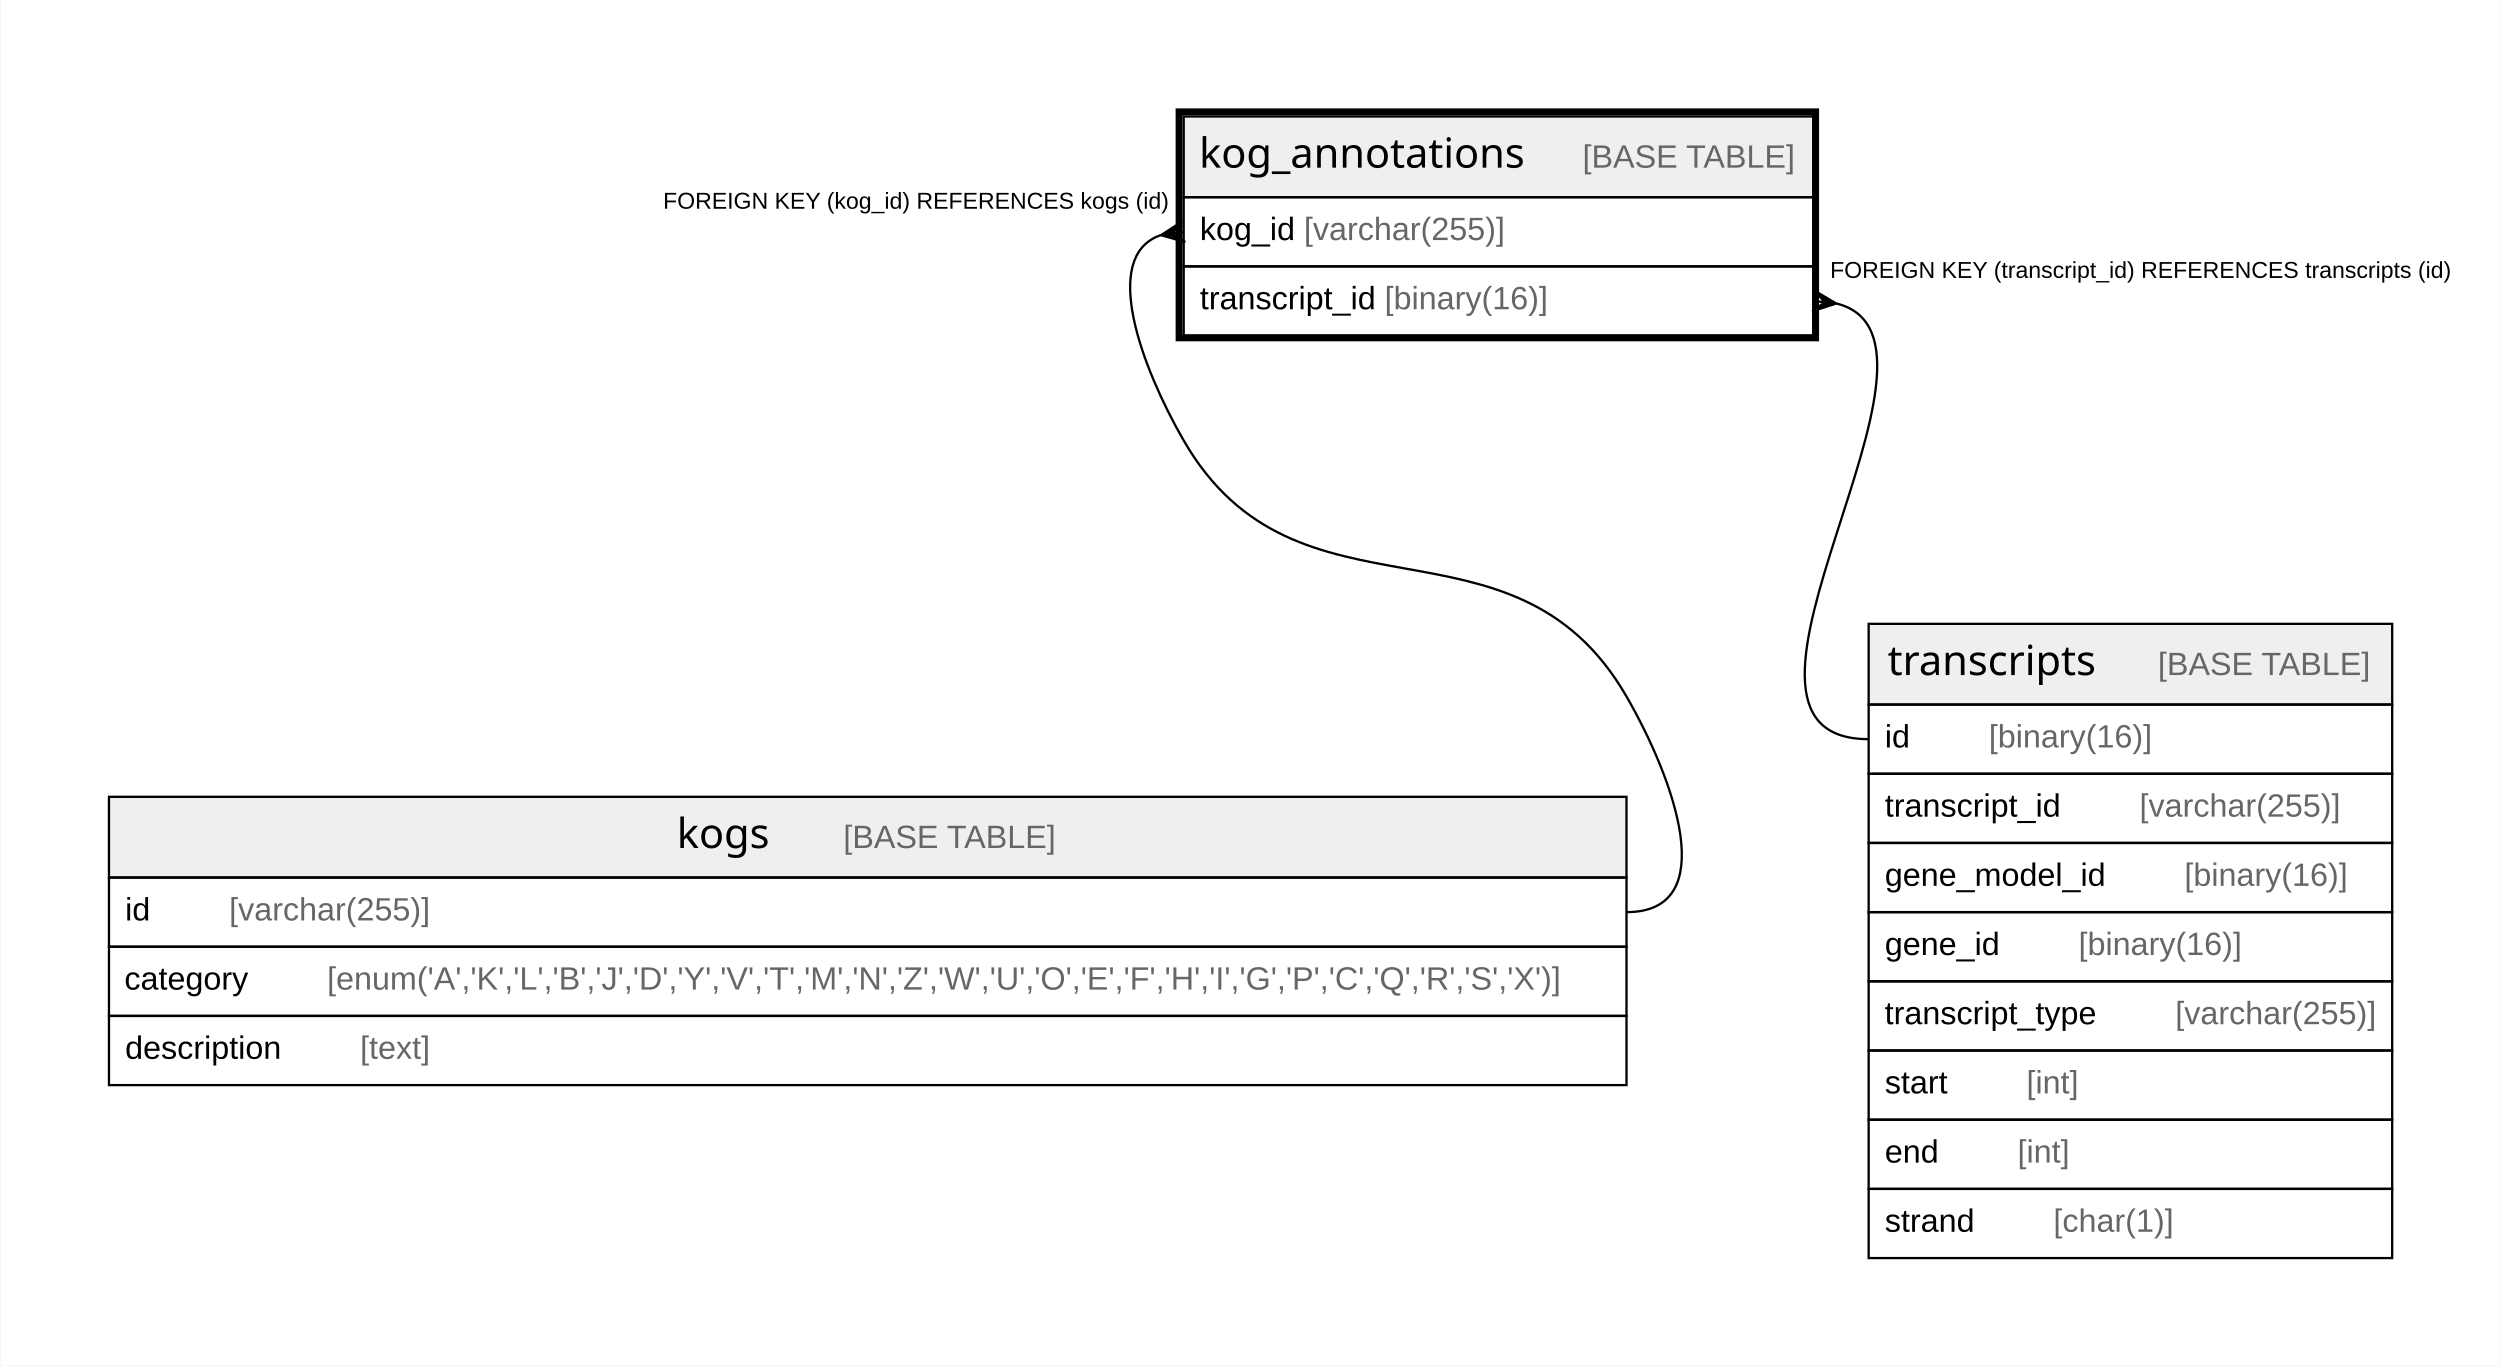
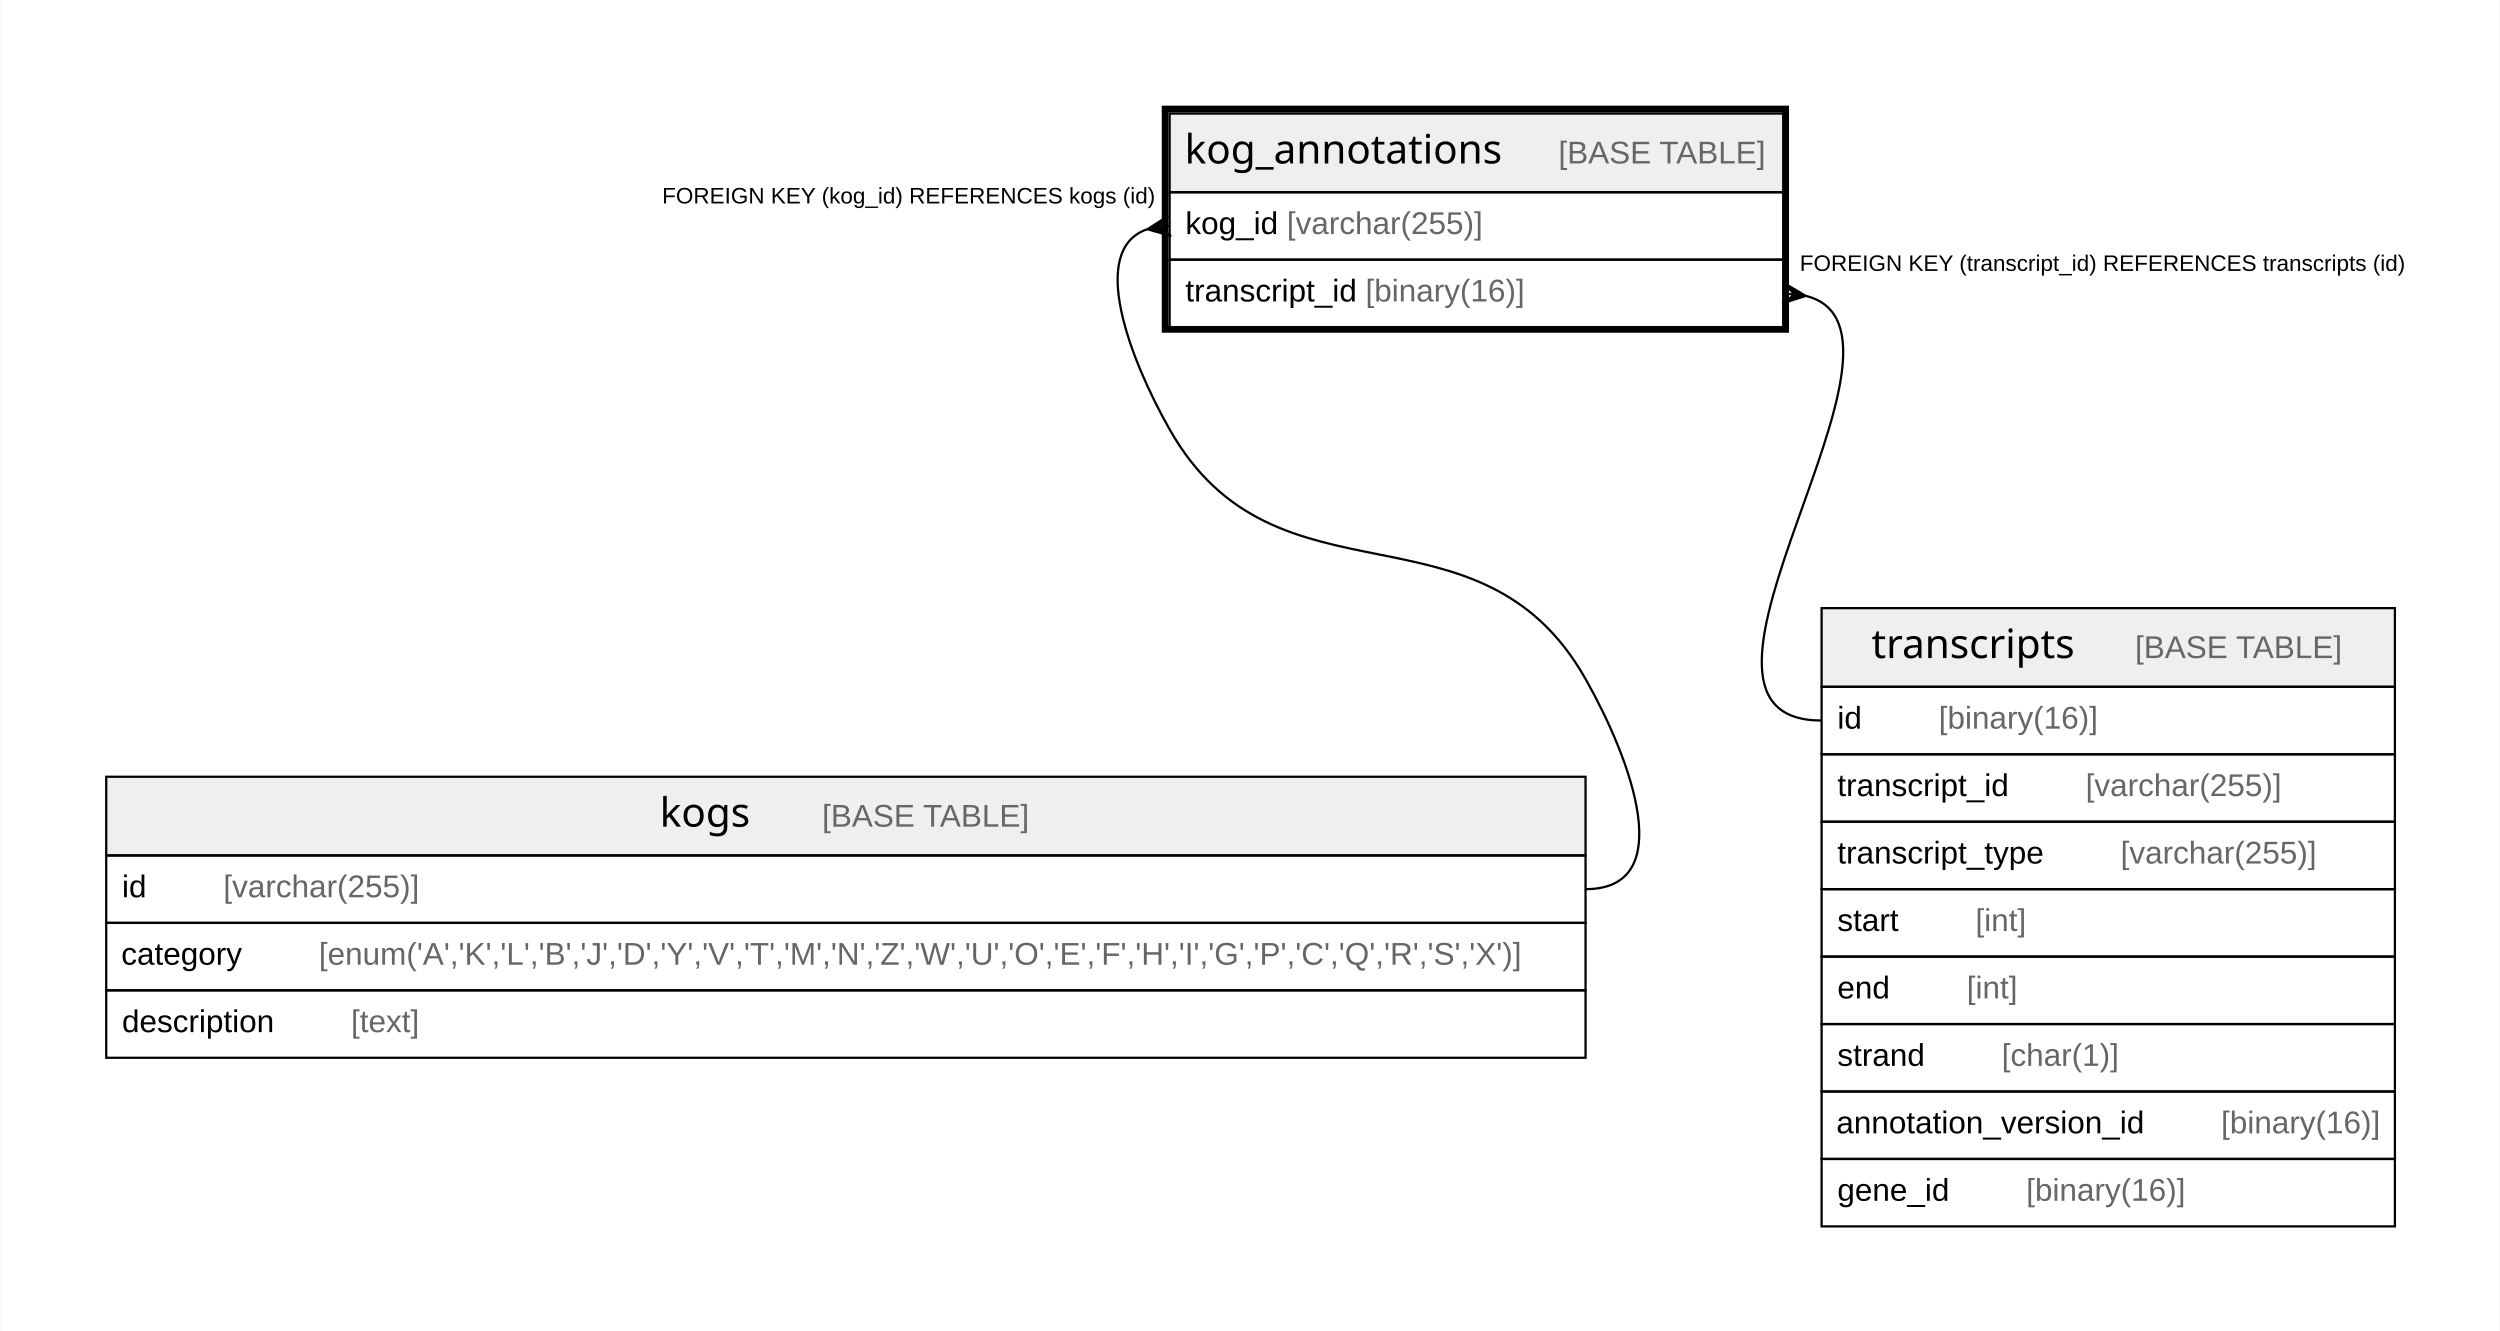
- <svg xmlns="http://www.w3.org/2000/svg" width="1084pt" height="592pt" viewBox="0.00 0.00 1083.50 592.00">
+ <svg xmlns="http://www.w3.org/2000/svg" width="1112pt" height="592pt" viewBox="0.00 0.00 1111.50 592.00">
  <g id="graph0" class="graph" transform="scale(1 1) rotate(0) translate(4 588)">
-     <polygon fill="#ffffff" stroke="transparent" points="-4,4 -4,-588 1079.5,-588 1079.5,4 -4,4" />
+     <polygon fill="#ffffff" stroke="transparent" points="-4,4 -4,-588 1107.5,-588 1107.5,4 -4,4" />
    <g id="node1" class="node">
-       <polygon fill="#efefef" stroke="transparent" points="509,-502.5 509,-537.5 782,-537.5 782,-502.5 509,-502.5" />
-       <polygon fill="none" stroke="#000000" points="509,-502.5 509,-537.5 782,-537.5 782,-502.5 509,-502.5" />
-       <text text-anchor="start" x="515.686" y="-515.3" font-family="Arial Bold" font-size="18.00" fill="#000000">kog_annotations</text>
-       <text text-anchor="start" x="647.746" y="-515.3" font-family="Arial" font-size="14.00" fill="#000000">    </text>
-       <text text-anchor="start" x="681.951" y="-515.3" font-family="Arial" font-size="14.00" fill="#666666">[BASE TABLE]</text>
-       <polygon fill="none" stroke="#000000" points="509,-472.5 509,-502.5 782,-502.5 782,-472.5 509,-472.5" />
-       <text text-anchor="start" x="516" y="-483.9" font-family="Arial" font-size="14.00" fill="#000000">kog_id </text>
-       <text text-anchor="start" x="561.128" y="-483.9" font-family="Arial" font-size="14.00" fill="#666666">[varchar(255)]</text>
-       <polygon fill="none" stroke="#000000" points="509,-442.5 509,-472.5 782,-472.5 782,-442.5 509,-442.5" />
-       <text text-anchor="start" x="516" y="-453.9" font-family="Arial" font-size="14.00" fill="#000000">transcript_id </text>
-       <text text-anchor="start" x="596.119" y="-453.9" font-family="Arial" font-size="14.00" fill="#666666">[binary(16)]</text>
-       <polygon fill="none" stroke="#000000" stroke-width="3" points="507,-441.5 507,-539.5 783,-539.5 783,-441.5 507,-441.5" />
+       <polygon fill="#efefef" stroke="transparent" points="516,-502.5 516,-537.5 789,-537.5 789,-502.5 516,-502.5" />
+       <polygon fill="none" stroke="#000000" points="516,-502.5 516,-537.5 789,-537.5 789,-502.5 516,-502.5" />
+       <text text-anchor="start" x="522.686" y="-515.3" font-family="Arial Bold" font-size="18.00" fill="#000000">kog_annotations</text>
+       <text text-anchor="start" x="654.746" y="-515.3" font-family="Arial" font-size="14.00" fill="#000000">    </text>
+       <text text-anchor="start" x="688.951" y="-515.3" font-family="Arial" font-size="14.00" fill="#666666">[BASE TABLE]</text>
+       <polygon fill="none" stroke="#000000" points="516,-472.5 516,-502.5 789,-502.5 789,-472.5 516,-472.5" />
+       <text text-anchor="start" x="523" y="-483.9" font-family="Arial" font-size="14.00" fill="#000000">kog_id </text>
+       <text text-anchor="start" x="568.128" y="-483.9" font-family="Arial" font-size="14.00" fill="#666666">[varchar(255)]</text>
+       <polygon fill="none" stroke="#000000" points="516,-442.5 516,-472.5 789,-472.5 789,-442.5 516,-442.5" />
+       <text text-anchor="start" x="523" y="-453.9" font-family="Arial" font-size="14.00" fill="#000000">transcript_id </text>
+       <text text-anchor="start" x="603.119" y="-453.9" font-family="Arial" font-size="14.00" fill="#666666">[binary(16)]</text>
+       <polygon fill="none" stroke="#000000" stroke-width="3" points="514,-441.5 514,-539.5 790,-539.5 790,-441.5 514,-441.5" />
    </g>
    <g id="node2" class="node">
      <polygon fill="#efefef" stroke="transparent" points="43,-207.5 43,-242.5 701,-242.5 701,-207.5 43,-207.5" />
      <polygon fill="none" stroke="#000000" points="43,-207.5 43,-242.5 701,-242.5 701,-207.5 43,-207.5" />
      <text text-anchor="start" x="289.21" y="-220.3" font-family="Arial Bold" font-size="18.00" fill="#000000">kogs</text>
      <text text-anchor="start" x="327.222" y="-220.3" font-family="Arial" font-size="14.00" fill="#000000">    </text>
      <text text-anchor="start" x="361.427" y="-220.3" font-family="Arial" font-size="14.00" fill="#666666">[BASE TABLE]</text>
      <polygon fill="none" stroke="#000000" points="43,-177.5 43,-207.5 701,-207.5 701,-177.5 43,-177.5" />
      <text text-anchor="start" x="50" y="-188.9" font-family="Arial" font-size="14.00" fill="#000000">id    </text>
      <text text-anchor="start" x="95.094" y="-188.9" font-family="Arial" font-size="14.00" fill="#666666">[varchar(255)]</text>
      <polygon fill="none" stroke="#000000" points="43,-147.5 43,-177.5 701,-177.5 701,-147.5 43,-147.5" />
      <text text-anchor="start" x="49.688" y="-158.9" font-family="Arial" font-size="14.00" fill="#000000">category    </text>
      <text text-anchor="start" x="137.574" y="-158.9" font-family="Arial" font-size="14.00" fill="#666666">[enum('A','K','L','B','J','D','Y','V','T','M','N','Z','W','U','O','E','F','H','I','G','P','C','Q','R','S','X')]</text>
      <polygon fill="none" stroke="#000000" points="43,-117.5 43,-147.5 701,-147.5 701,-117.5 43,-117.5" />
      <text text-anchor="start" x="50" y="-128.9" font-family="Arial" font-size="14.00" fill="#000000">description    </text>
      <text text-anchor="start" x="151.882" y="-128.9" font-family="Arial" font-size="14.00" fill="#666666">[text]</text>
    </g>
    <g id="edge1" class="edge">
-       <path fill="none" stroke="#000000" d="M498.886,-485.979C472.707,-476.827 490.862,-428.437 509,-397 558.259,-311.624 651.741,-371.376 701,-286 721.767,-250.006 742.556,-192.5 701,-192.5" />
-       <polygon fill="#000000" stroke="#000000" points="499.111,-486.012 508.331,-491.95 504.056,-486.756 509,-487.5 509,-487.5 509,-487.5 504.056,-486.756 509.669,-483.05 499.111,-486.012 499.111,-486.012" />
-       <text text-anchor="start" x="283.274" y="-497.5" font-family="Arial" font-size="10.00" fill="#000000">FOREIGN KEY (kog_id) REFERENCES kogs (id)</text>
+       <path fill="none" stroke="#000000" d="M505.894,-485.983C479.757,-476.856 498.118,-428.583 516,-397 563.243,-313.559 653.757,-369.441 701,-286 721.474,-249.838 742.556,-192.5 701,-192.5" />
+       <polygon fill="#000000" stroke="#000000" points="506.111,-486.015 515.332,-491.95 511.055,-486.758 516,-487.5 516,-487.5 516,-487.5 511.055,-486.758 516.668,-483.05 506.111,-486.015 506.111,-486.015" />
+       <text text-anchor="start" x="290.274" y="-497.5" font-family="Arial" font-size="10.00" fill="#000000">FOREIGN KEY (kog_id) REFERENCES kogs (id)</text>
    </g>
    <g id="node3" class="node">
-       <polygon fill="#efefef" stroke="transparent" points="806,-282.5 806,-317.5 1033,-317.5 1033,-282.5 806,-282.5" />
-       <polygon fill="none" stroke="#000000" points="806,-282.5 806,-317.5 1033,-317.5 1033,-282.5 806,-282.5" />
-       <text text-anchor="start" x="814.215" y="-295.3" font-family="Arial Bold" font-size="18.00" fill="#000000">transcripts</text>
-       <text text-anchor="start" x="897.217" y="-295.3" font-family="Arial" font-size="14.00" fill="#000000">    </text>
-       <text text-anchor="start" x="931.422" y="-295.3" font-family="Arial" font-size="14.00" fill="#666666">[BASE TABLE]</text>
-       <polygon fill="none" stroke="#000000" points="806,-252.5 806,-282.5 1033,-282.5 1033,-252.5 806,-252.5" />
+       <polygon fill="#efefef" stroke="transparent" points="806,-282.5 806,-317.5 1061,-317.5 1061,-282.5 806,-282.5" />
+       <polygon fill="none" stroke="#000000" points="806,-282.5 806,-317.5 1061,-317.5 1061,-282.5 806,-282.5" />
+       <text text-anchor="start" x="828.215" y="-295.3" font-family="Arial Bold" font-size="18.00" fill="#000000">transcripts</text>
+       <text text-anchor="start" x="911.217" y="-295.3" font-family="Arial" font-size="14.00" fill="#000000">    </text>
+       <text text-anchor="start" x="945.422" y="-295.3" font-family="Arial" font-size="14.00" fill="#666666">[BASE TABLE]</text>
+       <polygon fill="none" stroke="#000000" points="806,-252.5 806,-282.5 1061,-282.5 1061,-252.5 806,-252.5" />
      <text text-anchor="start" x="813" y="-263.9" font-family="Arial" font-size="14.00" fill="#000000">id    </text>
      <text text-anchor="start" x="858.094" y="-263.9" font-family="Arial" font-size="14.00" fill="#666666">[binary(16)]</text>
-       <polygon fill="none" stroke="#000000" points="806,-222.5 806,-252.5 1033,-252.5 1033,-222.5 806,-222.5" />
+       <polygon fill="none" stroke="#000000" points="806,-222.5 806,-252.5 1061,-252.5 1061,-222.5 806,-222.5" />
      <text text-anchor="start" x="813" y="-233.9" font-family="Arial" font-size="14.00" fill="#000000">transcript_id    </text>
      <text text-anchor="start" x="923.433" y="-233.9" font-family="Arial" font-size="14.00" fill="#666666">[varchar(255)]</text>
-       <polygon fill="none" stroke="#000000" points="806,-192.5 806,-222.5 1033,-222.5 1033,-192.5 806,-192.5" />
-       <text text-anchor="start" x="813" y="-203.9" font-family="Arial" font-size="14.00" fill="#000000">gene_model_id    </text>
-       <text text-anchor="start" x="942.905" y="-203.9" font-family="Arial" font-size="14.00" fill="#666666">[binary(16)]</text>
-       <polygon fill="none" stroke="#000000" points="806,-162.5 806,-192.5 1033,-192.5 1033,-162.5 806,-162.5" />
-       <text text-anchor="start" x="813" y="-173.9" font-family="Arial" font-size="14.00" fill="#000000">gene_id    </text>
-       <text text-anchor="start" x="897.007" y="-173.9" font-family="Arial" font-size="14.00" fill="#666666">[binary(16)]</text>
-       <polygon fill="none" stroke="#000000" points="806,-132.5 806,-162.5 1033,-162.5 1033,-132.5 806,-132.5" />
-       <text text-anchor="start" x="812.94" y="-143.9" font-family="Arial" font-size="14.00" fill="#000000">transcript_type    </text>
-       <text text-anchor="start" x="938.94" y="-143.9" font-family="Arial" font-size="14.00" fill="#666666">[varchar(255)]</text>
-       <polygon fill="none" stroke="#000000" points="806,-102.5 806,-132.5 1033,-132.5 1033,-102.5 806,-102.5" />
-       <text text-anchor="start" x="813" y="-113.9" font-family="Arial" font-size="14.00" fill="#000000">start    </text>
-       <text text-anchor="start" x="874.429" y="-113.9" font-family="Arial" font-size="14.00" fill="#666666">[int]</text>
-       <polygon fill="none" stroke="#000000" points="806,-72.5 806,-102.5 1033,-102.5 1033,-72.5 806,-72.5" />
-       <text text-anchor="start" x="813" y="-83.9" font-family="Arial" font-size="14.00" fill="#000000">end    </text>
-       <text text-anchor="start" x="870.553" y="-83.9" font-family="Arial" font-size="14.00" fill="#666666">[int]</text>
-       <polygon fill="none" stroke="#000000" points="806,-42.5 806,-72.5 1033,-72.5 1033,-42.5 806,-42.5" />
-       <text text-anchor="start" x="813" y="-53.9" font-family="Arial" font-size="14.00" fill="#000000">strand    </text>
-       <text text-anchor="start" x="886.104" y="-53.9" font-family="Arial" font-size="14.00" fill="#666666">[char(1)]</text>
+       <polygon fill="none" stroke="#000000" points="806,-192.5 806,-222.5 1061,-222.5 1061,-192.5 806,-192.5" />
+       <text text-anchor="start" x="813" y="-203.9" font-family="Arial" font-size="14.00" fill="#000000">transcript_type    </text>
+       <text text-anchor="start" x="939" y="-203.9" font-family="Arial" font-size="14.00" fill="#666666">[varchar(255)]</text>
+       <polygon fill="none" stroke="#000000" points="806,-162.5 806,-192.5 1061,-192.5 1061,-162.5 806,-162.5" />
+       <text text-anchor="start" x="813" y="-173.9" font-family="Arial" font-size="14.00" fill="#000000">start    </text>
+       <text text-anchor="start" x="874.429" y="-173.9" font-family="Arial" font-size="14.00" fill="#666666">[int]</text>
+       <polygon fill="none" stroke="#000000" points="806,-132.5 806,-162.5 1061,-162.5 1061,-132.5 806,-132.5" />
+       <text text-anchor="start" x="813" y="-143.9" font-family="Arial" font-size="14.00" fill="#000000">end    </text>
+       <text text-anchor="start" x="870.553" y="-143.9" font-family="Arial" font-size="14.00" fill="#666666">[int]</text>
+       <polygon fill="none" stroke="#000000" points="806,-102.5 806,-132.5 1061,-132.5 1061,-102.5 806,-102.5" />
+       <text text-anchor="start" x="813" y="-113.9" font-family="Arial" font-size="14.00" fill="#000000">strand    </text>
+       <text text-anchor="start" x="886.104" y="-113.9" font-family="Arial" font-size="14.00" fill="#666666">[char(1)]</text>
+       <polygon fill="none" stroke="#000000" points="806,-72.5 806,-102.5 1061,-102.5 1061,-72.5 806,-72.5" />
+       <text text-anchor="start" x="812.539" y="-83.9" font-family="Arial" font-size="14.00" fill="#000000">annotation_version_id    </text>
+       <text text-anchor="start" x="983.679" y="-83.9" font-family="Arial" font-size="14.00" fill="#666666">[binary(16)]</text>
+       <polygon fill="none" stroke="#000000" points="806,-42.5 806,-72.5 1061,-72.5 1061,-42.5 806,-42.5" />
+       <text text-anchor="start" x="813" y="-53.9" font-family="Arial" font-size="14.00" fill="#000000">gene_id    </text>
+       <text text-anchor="start" x="897.007" y="-53.9" font-family="Arial" font-size="14.00" fill="#666666">[binary(16)]</text>
    </g>
    <g id="edge2" class="edge">
-       <path fill="none" stroke="#000000" d="M792.112,-456.384C854.444,-440.813 724.708,-267.5 806,-267.5" />
-       <polygon fill="#000000" stroke="#000000" points="791.94,-456.403 781.506,-453.027 786.97,-456.952 782,-457.5 782,-457.5 782,-457.5 786.97,-456.952 782.494,-461.973 791.94,-456.403 791.94,-456.403" />
-       <text text-anchor="start" x="789.28" y="-467.5" font-family="Arial" font-size="10.00" fill="#000000">FOREIGN KEY (transcript_id) REFERENCES transcripts (id)</text>
+       <path fill="none" stroke="#000000" d="M799.032,-456.384C860.554,-440.813 725.027,-267.5 806,-267.5" />
+       <polygon fill="#000000" stroke="#000000" points="798.939,-456.394 788.503,-453.028 793.969,-456.947 789,-457.5 789,-457.5 789,-457.5 793.969,-456.947 789.497,-461.972 798.939,-456.394 798.939,-456.394" />
+       <text text-anchor="start" x="796.28" y="-467.5" font-family="Arial" font-size="10.00" fill="#000000">FOREIGN KEY (transcript_id) REFERENCES transcripts (id)</text>
    </g>
  </g>
</svg>
